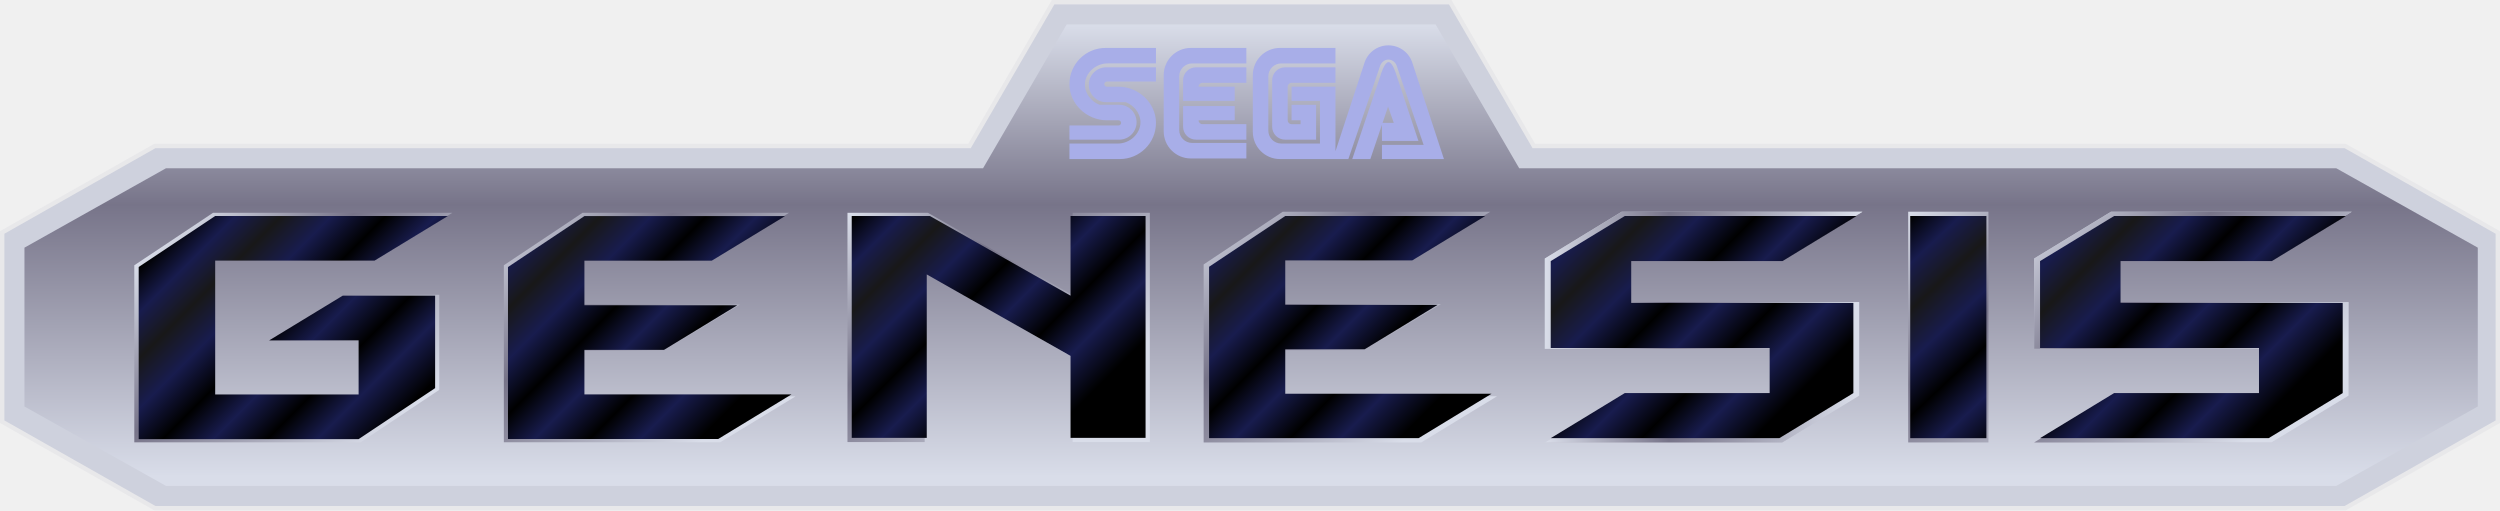
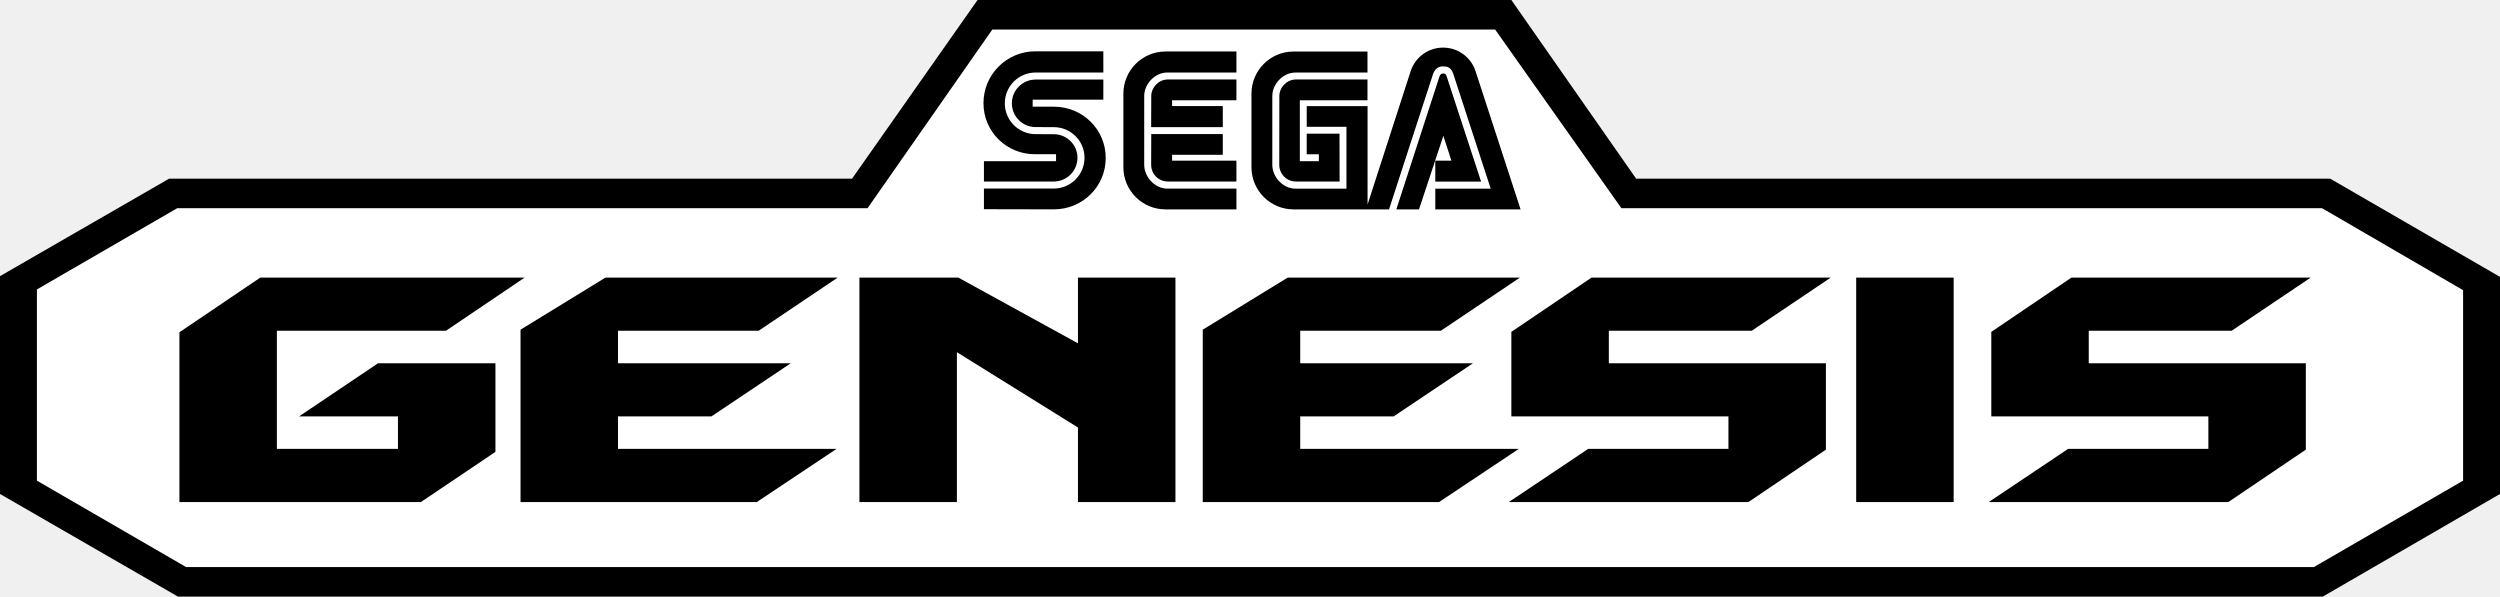
- <svg xmlns="http://www.w3.org/2000/svg" fill="#e8e8ea" version="1.1" id="Layer_1" x="0px" y="0px" width="568.929px" height="116.145px" viewBox="-1 -1 568.929 116.145" enable-background="new -1 -1 568.929 116.145" xml:space="preserve">
-   <g>
-     <polygon points="533.056,31.853 532.827,31.721 348.343,31.721 329.321,-1 238.374,-1 219.347,31.721 34.106,31.721 -1,51.605    -1,95.259 33.88,115.018 34.108,115.145 532.825,115.145 567.675,95.404 567.929,95.259 567.929,51.607  " />
-     <polygon fill="#CED1DD" points="0,52.188 0,94.677 34.37,114.145 532.56,114.145 566.929,94.677 566.929,52.19 532.56,32.72    347.767,32.72 328.744,0 238.948,0 219.923,32.72 34.37,32.72  " />
-     <linearGradient id="path14_1_" gradientUnits="userSpaceOnUse" x1="308.144" y1="1410.964" x2="308.144" y2="1515.981" gradientTransform="matrix(1 0 0 1 -24.4248 -1406.4)">
-       <stop offset="0" style="stop-color:#D9DDE9" />
-       <stop offset="0.39" style="stop-color:#777489" />
-       <stop offset="0.98" style="stop-color:#D9DDE9" />
-     </linearGradient>
-     <path id="path14" fill="url(#path14_1_)" d="M344.724,37.286L325.701,4.564h-0.252h-83.458h-0.25l-19.025,32.723H36.777   L4.565,55.36v36.148l32.212,18.072h493.885l32.211-18.072V55.36l-32.211-18.072L344.724,37.286L344.724,37.286z" />
-     <path id="path16" fill="#A8AEE8" d="M309.46,13.469l-7.131,21.726h3.521l7.146-20.979c0.26-0.959,1.043-1.659,1.963-1.659   c0.931,0,1.713,0.7,1.974,1.659l6.041,17.746h-9.479v3.232H327.6l-7.132-21.726c-0.684-2.396-2.893-4.146-5.51-4.146   C312.351,9.321,310.146,11.071,309.46,13.469z M313.638,26.961l1.248-3.706l1.301,3.706H313.638z M313.121,16.323l-6.387,18.872   h4.117l2.643-7.822v3.697h8.295l-4.926-14.747c-0.25-0.821-0.996-3.182-1.873-3.182C314.109,13.141,313.363,15.501,313.121,16.323   L313.121,16.323z M290.572,13.438h12.344v-3.53h-12.639c-3.408,0-6.172,2.771-6.172,6.18v12.936c0,3.409,2.764,6.172,6.172,6.172   h12.639V18.726h-9.992v3.234h6.461v9.702h-8.813c-1.627,0-2.936-1.315-2.936-2.938v-12.35   C287.634,14.755,288.945,13.438,290.572,13.438z M292.923,22.844v3.531h2.055v0.882h-2.055c-0.486,0-0.883-0.396-0.883-0.882   v-7.648c0-0.486,0.396-0.883,0.883-0.883h9.992V14.32h-11.461c-1.627,0-2.945,1.316-2.945,2.938v10.585   c0,1.622,1.318,2.938,2.945,2.938h7.055v-7.938L292.923,22.844L292.923,22.844z M270.292,13.438h12.344v-3.53h-12.641   c-3.408,0-6.17,2.771-6.17,6.18v12.792c0,3.408,2.762,6.179,6.17,6.179h12.641v-3.531h-12.344c-1.621,0-2.938-1.314-2.938-2.938   V16.376C267.354,14.755,268.671,13.438,270.292,13.438L270.292,13.438z M279.987,21.961v-3.234h-8.227   c0-0.486,0.395-0.883,0.883-0.883h9.992V14.32h-11.461c-1.621,0-2.936,1.316-2.936,2.938v4.703H279.987L279.987,21.961z    M279.987,23.14v3.234h-8.227c0,0.485,0.395,0.882,0.883,0.882h9.992v3.522h-11.461c-1.621,0-2.936-1.314-2.936-2.938v-4.703   L279.987,23.14L279.987,23.14z M249.784,27.547h-7.412v3.233h11.314h0.145c2.123-0.076,3.82-1.827,3.82-3.966   c0-2.189-1.773-3.972-3.965-3.972h-4.459c-1.803-0.686-3.334-2.474-3.334-4.559c0-2.679,2.467-4.848,5.145-4.848h11.027V9.907   h-11.469c-4.541,0-8.225,3.69-8.225,8.233c0,4.55,3.979,8.234,8.521,8.234v-0.038l0.023,0.038h2.625   c0.32,0,0.586,0.259,0.586,0.586c0,0.326-0.268,0.586-0.586,0.586H249.784L249.784,27.547z M254.646,17.554h7.42V14.32H250.75   h-0.152c-2.123,0.076-3.818,1.827-3.818,3.966c0,2.198,1.779,3.973,3.973,3.973h4.459c1.803,0.692,3.326,2.473,3.326,4.558   c0,2.68-2.465,4.849-5.146,4.849h-11.018v3.53h11.459c4.545,0,8.234-3.683,8.234-8.232c0-4.543-3.979-8.234-8.523-8.234v0.046   l-0.029-0.045h-2.619c-0.328,0-0.586-0.259-0.586-0.586c0-0.319,0.258-0.586,0.586-0.586L254.646,17.554L254.646,17.554z" />
-     <g>
-       <linearGradient id="polygon37_2_" gradientUnits="userSpaceOnUse" x1="220.795" y1="1450.026" x2="270.307" y2="1499.537" gradientTransform="matrix(1 0 0 1 -24.4248 -1406.4)">
-         <stop offset="0" style="stop-color:#D9DDE9" />
-         <stop offset="0.39" style="stop-color:#777489" />
-         <stop offset="0.98" style="stop-color:#D9DDE9" />
-       </linearGradient>
-       <polygon id="polygon37" fill="url(#polygon37_2_)" points="260.669,47.433 260.669,99.606 243.101,99.606 243.101,80.333     209.429,61.171 209.429,99.606 191.86,99.606 191.86,47.433 210.161,47.433 243.101,66.173 243.101,47.433   " />
-       <linearGradient id="polygon37_3_" gradientUnits="userSpaceOnUse" x1="221.69" y1="1450.804" x2="269.721" y2="1498.835" gradientTransform="matrix(1 0 0 1 -24.4248 -1406.4)">
-         <stop offset="0" style="stop-color:#000000" />
-         <stop offset="0.11" style="stop-color:#181C4E" />
-         <stop offset="0.22" style="stop-color:#181818" />
-         <stop offset="0.34" style="stop-color:#181C4E" />
-         <stop offset="0.47" style="stop-color:#000000" />
-         <stop offset="0.59" style="stop-color:#181C4E" />
-         <stop offset="0.72" style="stop-color:#000000" />
-         <stop offset="0.84" style="stop-color:#181C4E" />
-         <stop offset="0.98" style="stop-color:#000000" />
-       </linearGradient>
-       <polygon id="polygon37_1_" fill="url(#polygon37_3_)" points="259.698,48.156 259.698,98.649 242.626,98.649 242.626,79.995     209.903,61.45 209.903,98.649 192.83,98.649 192.83,48.156 210.614,48.156 242.626,66.29 242.626,48.156   " />
-     </g>
-     <g>
-       <linearGradient id="rect58_2_" gradientUnits="userSpaceOnUse" x1="449.509" y1="1461.434" x2="499.751" y2="1514.88" gradientTransform="matrix(1 0 0 1 -24.4248 -1406.4)">
-         <stop offset="0" style="stop-color:#D9DDE9" />
-         <stop offset="0.39" style="stop-color:#777489" />
-         <stop offset="0.98" style="stop-color:#D9DDE9" />
-       </linearGradient>
-       <rect id="rect58" x="433.251" y="47.179" fill="url(#rect58_2_)" width="18.262" height="52.509" />
-       <linearGradient id="rect58_3_" gradientUnits="userSpaceOnUse" x1="450.21" y1="1462.18" x2="498.416" y2="1513.46" gradientTransform="matrix(1 0 0 1 -24.4248 -1406.4)">
-         <stop offset="0" style="stop-color:#000000" />
-         <stop offset="0.11" style="stop-color:#181C4E" />
-         <stop offset="0.22" style="stop-color:#181818" />
-         <stop offset="0.34" style="stop-color:#181C4E" />
-         <stop offset="0.47" style="stop-color:#000000" />
-         <stop offset="0.59" style="stop-color:#181C4E" />
-         <stop offset="0.72" style="stop-color:#000000" />
-         <stop offset="0.84" style="stop-color:#181C4E" />
-         <stop offset="0.98" style="stop-color:#000000" />
-       </linearGradient>
-       <rect id="rect58_1_" x="433.716" y="48.156" fill="url(#rect58_3_)" width="17.332" height="50.559" />
-     </g>
-     <g>
-       <linearGradient id="polygon79_2_" gradientUnits="userSpaceOnUse" x1="300.5" y1="1450.364" x2="350.308" y2="1500.173" gradientTransform="matrix(1 0 0 1 -24.4248 -1406.4)">
-         <stop offset="0" style="stop-color:#D9DDE9" />
-         <stop offset="0.39" style="stop-color:#777489" />
-         <stop offset="0.98" style="stop-color:#D9DDE9" />
-       </linearGradient>
-       <polygon id="polygon79" fill="url(#polygon79_2_)" points="320.921,57.68 290.917,57.68 290.917,68.182 326.921,68.182     309.669,78.684 290.917,78.684 290.917,89.186 339.673,89.186 322.421,99.688 272.915,99.688 272.915,59.182 290.917,47.179     338.173,47.179   " />
-       <linearGradient id="polygon79_3_" gradientUnits="userSpaceOnUse" x1="301.62" y1="1451.46" x2="349.578" y2="1499.419" gradientTransform="matrix(1 0 0 1 -24.4248 -1406.4)">
-         <stop offset="0" style="stop-color:#000000" />
-         <stop offset="0.11" style="stop-color:#181C4E" />
-         <stop offset="0.22" style="stop-color:#181818" />
-         <stop offset="0.34" style="stop-color:#181C4E" />
-         <stop offset="0.47" style="stop-color:#000000" />
-         <stop offset="0.59" style="stop-color:#181C4E" />
-         <stop offset="0.72" style="stop-color:#000000" />
-         <stop offset="0.84" style="stop-color:#181C4E" />
-         <stop offset="0.98" style="stop-color:#000000" />
-       </linearGradient>
-       <polygon id="polygon79_1_" fill="url(#polygon79_3_)" points="320.378,58.266 291.488,58.266 291.488,68.378 326.156,68.378     309.544,78.49 291.488,78.49 291.488,88.6 338.433,88.6 321.824,98.714 274.153,98.714 274.153,59.712 291.488,48.156     336.99,48.156   " />
-     </g>
-     <g>
-       <linearGradient id="polygon100_2_" gradientUnits="userSpaceOnUse" x1="141.228" y1="1450.637" x2="190.761" y2="1500.169" gradientTransform="matrix(1 0 0 1 -24.4248 -1406.4)">
-         <stop offset="0" style="stop-color:#D9DDE9" />
-         <stop offset="0.39" style="stop-color:#777489" />
-         <stop offset="0.98" style="stop-color:#D9DDE9" />
-       </linearGradient>
-       <polygon id="polygon100" fill="url(#polygon100_2_)" points="161.399,57.878 131.563,57.878 131.563,68.317 167.366,68.317     150.21,78.762 131.563,78.762 131.563,89.204 180.047,89.204 162.89,99.647 113.66,99.647 113.66,59.368 131.563,47.433     178.555,47.433   " />
-       <linearGradient id="polygon100_3_" gradientUnits="userSpaceOnUse" x1="142.081" y1="1451.468" x2="190.206" y2="1499.594" gradientTransform="matrix(1 0 0 1 -24.4248 -1406.4)">
-         <stop offset="0" style="stop-color:#000000" />
-         <stop offset="0.11" style="stop-color:#181C4E" />
-         <stop offset="0.22" style="stop-color:#181818" />
-         <stop offset="0.34" style="stop-color:#181C4E" />
-         <stop offset="0.47" style="stop-color:#000000" />
-         <stop offset="0.59" style="stop-color:#181C4E" />
-         <stop offset="0.72" style="stop-color:#000000" />
-         <stop offset="0.84" style="stop-color:#181C4E" />
-         <stop offset="0.98" style="stop-color:#000000" />
-       </linearGradient>
-       <polygon id="polygon100_1_" fill="url(#polygon100_3_)" points="160.984,58.319 131.996,58.319 131.996,68.468 166.783,68.468     150.113,78.615 131.996,78.615 131.996,88.76 179.104,88.76 162.436,98.905 114.601,98.905 114.601,59.768 131.996,48.174     177.654,48.174   " />
-     </g>
-     <g>
-       <linearGradient id="polygon121_2_" gradientUnits="userSpaceOnUse" x1="64.992" y1="1454.767" x2="113.868" y2="1503.642" gradientTransform="matrix(1 0 0 1 -24.4248 -1406.4)">
-         <stop offset="0" style="stop-color:#D9DDE9" />
-         <stop offset="0.39" style="stop-color:#777489" />
-         <stop offset="0.98" style="stop-color:#D9DDE9" />
-       </linearGradient>
-       <polygon id="polygon121" fill="url(#polygon121_2_)" points="29.562,59.372 47.47,47.433 101.942,47.433 84.779,57.882     47.47,57.882 47.47,89.219 81.048,89.219 81.048,76.534 60.155,76.534 77.317,66.089 98.958,66.089 98.958,87.727 81.048,99.667     29.562,99.667   " />
-       <linearGradient id="polygon121_3_" gradientUnits="userSpaceOnUse" x1="65.687" y1="1455.464" x2="113.198" y2="1502.976" gradientTransform="matrix(1 0 0 1 -24.4248 -1406.4)">
-         <stop offset="0" style="stop-color:#000000" />
-         <stop offset="0.11" style="stop-color:#181C4E" />
-         <stop offset="0.22" style="stop-color:#181818" />
-         <stop offset="0.34" style="stop-color:#181C4E" />
-         <stop offset="0.47" style="stop-color:#000000" />
-         <stop offset="0.59" style="stop-color:#181C4E" />
-         <stop offset="0.72" style="stop-color:#000000" />
-         <stop offset="0.84" style="stop-color:#181C4E" />
-         <stop offset="0.98" style="stop-color:#000000" />
-       </linearGradient>
-       <polygon id="polygon121_1_" fill="url(#polygon121_3_)" points="30.563,59.76 47.971,48.156 100.922,48.156 84.238,58.311     47.971,58.311 47.971,88.776 80.611,88.776 80.611,76.444 60.302,76.444 76.985,66.29 98.021,66.29 98.021,87.325 80.611,98.93     30.563,98.93   " />
-     </g>
-     <g>
-       <polygon fill="#C2C4D2" points="422.089,89.034 404.587,99.688 350.558,99.688 368.06,89.034 402.304,89.034 402.304,78.382     350.558,78.382 350.558,57.835 368.06,47.179 422.851,47.179 405.349,57.835 369.582,57.835 369.582,67.725 422.089,67.725   " />
-       <linearGradient id="polygon142_2_" gradientUnits="userSpaceOnUse" x1="350.523" y1="-651.4" x2="422.816" y2="-651.4" gradientTransform="matrix(1 0 0 -1 0.0352 -577.9663)">
-         <stop offset="0" style="stop-color:#D9DDE9" />
-         <stop offset="0.39" style="stop-color:#777489" />
-         <stop offset="0.98" style="stop-color:#D9DDE9" />
-       </linearGradient>
-       <polygon id="polygon142" fill="url(#polygon142_2_)" points="402.304,89.034 402.304,78.382 350.558,78.382 350.558,57.835     368.06,47.179 422.851,47.179 405.349,57.835 369.582,57.835 369.582,67.725 422.089,67.725 422.089,89.034 404.587,99.688     350.558,99.688 368.06,89.034   " />
-       <linearGradient id="polygon142_3_" gradientUnits="userSpaceOnUse" x1="381.426" y1="1450.132" x2="430.443" y2="1499.149" gradientTransform="matrix(1 0 0 1 -24.4248 -1406.4)">
-         <stop offset="0" style="stop-color:#000000" />
-         <stop offset="0.11" style="stop-color:#181C4E" />
-         <stop offset="0.22" style="stop-color:#181818" />
-         <stop offset="0.34" style="stop-color:#181C4E" />
-         <stop offset="0.47" style="stop-color:#000000" />
-         <stop offset="0.59" style="stop-color:#181C4E" />
-         <stop offset="0.72" style="stop-color:#000000" />
-         <stop offset="0.84" style="stop-color:#181C4E" />
-         <stop offset="0.98" style="stop-color:#000000" />
-       </linearGradient>
-       <polygon id="polygon142_1_" fill="url(#polygon142_3_)" points="401.724,88.454 401.724,78.198 351.902,78.198 351.902,58.413     368.753,48.156 421.507,48.156 404.656,58.413 370.218,58.413 370.218,67.938 420.775,67.938 420.775,88.454 403.923,98.714     351.902,98.714 368.753,88.454   " />
-     </g>
-     <g>
-       <polygon fill="#C2C4D2" points="533.447,89.034 515.945,99.688 461.914,99.688 479.417,89.034 513.662,89.034 513.662,78.382     461.914,78.382 461.914,57.835 479.417,47.179 534.207,47.179 516.705,57.835 480.939,57.835 480.939,67.725 533.447,67.725   " />
-       <linearGradient id="polygon163_2_" gradientUnits="userSpaceOnUse" x1="491.636" y1="1448.985" x2="542.546" y2="1499.895" gradientTransform="matrix(1 0 0 1 -24.4248 -1406.4)">
-         <stop offset="0" style="stop-color:#D9DDE9" />
-         <stop offset="0.39" style="stop-color:#777489" />
-         <stop offset="0.98" style="stop-color:#D9DDE9" />
-       </linearGradient>
-       <polygon id="polygon163" fill="url(#polygon163_2_)" points="513.662,89.034 513.662,78.382 461.914,78.382 461.914,57.835     479.417,47.179 534.207,47.179 516.705,57.835 480.939,57.835 480.939,67.725 533.447,67.725 533.447,89.034 515.945,99.688     461.914,99.688 479.417,89.034   " />
-       <linearGradient id="polygon163_3_" gradientUnits="userSpaceOnUse" x1="492.782" y1="1450.132" x2="541.799" y2="1499.149" gradientTransform="matrix(1 0 0 1 -24.4248 -1406.4)">
-         <stop offset="0" style="stop-color:#000000" />
-         <stop offset="0.11" style="stop-color:#181C4E" />
-         <stop offset="0.22" style="stop-color:#181818" />
-         <stop offset="0.34" style="stop-color:#181C4E" />
-         <stop offset="0.47" style="stop-color:#000000" />
-         <stop offset="0.59" style="stop-color:#181C4E" />
-         <stop offset="0.72" style="stop-color:#000000" />
-         <stop offset="0.84" style="stop-color:#181C4E" />
-         <stop offset="0.98" style="stop-color:#000000" />
-       </linearGradient>
-       <polygon id="polygon163_1_" fill="url(#polygon163_3_)" points="513.082,88.454 513.082,78.198 463.257,78.198 463.257,58.413     480.111,48.156 532.865,48.156 516.011,58.413 481.576,58.413 481.576,67.938 532.132,67.938 532.132,88.454 515.279,98.714     463.257,98.714 480.111,88.454   " />
-     </g>
+ <svg xmlns="http://www.w3.org/2000/svg" version="1.1" width="175.747" height="41.94" viewBox="0 0 175.747 41.94" id="Ebene_1" xml:space="preserve">
+   <defs id="defs43" />
+   <g transform="translate(-208.504,-398.761)" id="g3">
+     <polygon points="371.794,440.701 384.251,433.486 384.251,418.225 372.314,411.322 323.523,411.322 314.751,398.761 277.225,398.761 268.401,411.322 220.39,411.322 220.39,411.322 208.504,418.173 208.504,433.486 221.013,440.701 " id="polygon7" style="fill-rule:evenodd" />
+     <polygon points="211.099,432.55 221.583,438.623 371.171,438.623 381.656,432.55 381.656,419.16 371.744,413.398 322.486,413.398 313.611,400.837 278.263,400.837 278.263,400.837 269.491,413.398 220.961,413.398 211.099,419.108 " id="polygon9" style="fill:#ffffff;fill-rule:evenodd" />
+     <path d="m 289.429,410.349 c 0,0.658 0.536,1.179 1.179,1.172 h 4.815 v -1.466 h -4.522 v -0.411 h 3.563 v -1.459 h -5.028 l -0.007,2.164 0,0 z" id="path11" style="fill-rule:evenodd" />
+     <path d="m 289.436,405.515 c 0,-0.606 0.522,-1.169 1.172,-1.166 h 4.815 v 1.459 h -4.522 v 0.411 h 3.563 v 1.479 h -5.035 l 0.007,-2.183 0,0 z" id="path13" style="fill-rule:evenodd" />
+     <polygon points="321.603,424.298 336.863,424.298 336.863,430.371 331.414,434.056 314.57,434.056 320.15,430.318 330.011,430.318 330.011,428.035 314.751,428.035 314.751,422.091 320.384,418.277 320.384,418.277 337.201,418.277 331.646,422.013 321.603,422.013 " id="polygon15" style="fill-rule:evenodd" />
+     <polygon points="338.992,418.277 338.992,418.277 345.843,418.277 345.843,434.056 338.992,434.056 " id="polygon17" style="fill-rule:evenodd" />
+     <polygon points="355.341,424.298 370.601,424.298 370.601,430.371 365.15,434.056 348.308,434.056 353.888,430.318 363.75,430.318 363.75,428.035 348.49,428.035 348.49,422.091 354.121,418.277 354.121,418.277 370.939,418.277 365.384,422.013 355.341,422.013 " id="polygon19" style="fill-rule:evenodd" />
+     <polygon points="299.908,430.318 299.908,428.035 306.472,428.035 312.052,424.298 299.908,424.298 299.908,422.013 309.794,422.013 315.349,418.277 299.025,418.277 293.056,421.937 293.056,421.937 293.056,434.056 309.666,434.056 315.271,430.318 " id="polygon21" style="fill-rule:evenodd" />
+     <polygon points="251.948,430.318 251.948,428.035 258.514,428.035 264.093,424.298 251.948,424.298 251.948,422.013 261.835,422.013 267.389,418.277 251.065,418.277 245.097,421.937 245.097,421.937 245.097,434.056 261.706,434.056 267.312,430.318 " id="polygon23" style="fill-rule:evenodd" />
+     <polygon points="284.284,428.814 275.772,423.519 275.772,434.056 268.92,434.056 268.92,418.277 275.875,418.277 284.284,422.896 284.284,418.277 284.284,418.277 291.136,418.277 291.136,434.056 284.284,434.056 " id="polygon25" style="fill-rule:evenodd" />
+     <polygon points="227.968,422.013 227.968,430.318 236.48,430.318 236.48,428.035 229.525,428.035 235.079,424.298 243.332,424.298 243.332,430.527 238.089,434.056 221.117,434.056 221.117,422.119 221.117,422.119 226.8,418.277 245.382,418.277 239.854,422.013 " id="polygon27" style="fill-rule:evenodd" />
+     <path d="m 290.436,402.382 c -1.634,0 -2.96,1.325 -2.96,2.959 v 5.18 c 0,1.634 1.326,2.959 2.96,2.959 h 4.988 v -1.459 h -4.864 c -0.858,0 -1.619,-0.813 -1.619,-1.671 v -4.84 c 0,-0.858 0.761,-1.651 1.619,-1.651 h 4.864 v -1.479 h -4.988 l 0,0.002 z" id="path29" style="fill-rule:evenodd" />
+     <path d="m 299.88,410.095 v -4.287 h 4.756 v -1.459 h -5.023 c -0.65,-0.003 -1.172,0.56 -1.172,1.166 l -0.006,4.834 c 0,0.658 0.535,1.179 1.178,1.172 h 3.064 l -0.008,-3.362 h -2.305 v 1.446 h 0.852 v 0.489 h -1.336 l 0,0.001 z" id="path31" style="fill-rule:evenodd" />
+     <path d="m 286.066,402.368 h -4.779 c -2.013,0 -3.646,1.632 -3.646,3.645 0,2.014 1.633,3.607 3.646,3.59 h 1.456 v 0.492 h -5.07 l 0,1.427 h 4.905 c 0.922,0 1.67,-0.748 1.67,-1.669 0,-0.922 -0.748,-1.657 -1.67,-1.657 l -1.271,-0.005 c -1.196,0 -2.166,-0.97 -2.166,-2.166 0,-1.196 0.969,-2.166 2.166,-2.166 h 4.762 l -0.003,-1.491 0,0 z" id="path33" style="fill-rule:evenodd" />
+     <path d="m 286.066,405.769 h -4.967 v 0.489 l 1.49,0.003 c 2.014,0 3.646,1.593 3.646,3.606 0,2.014 -1.632,3.611 -3.646,3.611 l -4.916,-0.01 0,-1.451 h 4.905 c 1.196,0 2.166,-0.969 2.166,-2.165 0,-1.196 -0.97,-2.153 -2.166,-2.153 l -1.271,-0.005 c -0.922,0 -1.67,-0.748 -1.67,-1.67 0,-0.922 0.748,-1.67 1.67,-1.67 h 4.762 l -0.003,1.415 0,0 z" id="path35" style="fill-rule:evenodd" />
+     <path d="m 310.193,404.099 c -0.059,-0.139 -0.08,-0.172 -0.24,-0.172 -0.16,0 -0.199,0.083 -0.26,0.222 l -3.029,9.331 1.594,0.002 1.713,-5.173 0.564,1.747 h -1.131 v 1.472 h 3.219 l -2.43,-7.429 0,0 z" id="path37" style="fill-rule:evenodd" />
+     <path d="m 299.441,413.481 c -1.634,0 -2.96,-1.325 -2.96,-2.959 v -5.18 c 0,-1.634 1.326,-2.959 2.96,-2.959 h 5.195 v 1.479 h -5.07 c -0.859,0 -1.62,0.793 -1.62,1.651 v 4.84 c 0,0.858 0.76,1.671 1.62,1.671 h 3.592 v -4.351 h -2.793 v -1.453 h 4.277 v 6.92 l 3.047,-9.428 c 0.328,-0.934 1.217,-1.604 2.264,-1.604 1.068,0 1.975,0.699 2.283,1.666 l 3.164,9.708 h -5.996 v -1.459 h 3.895 l -2.641,-8.097 c -0.154,-0.445 -0.43,-0.498 -0.705,-0.498 -0.287,0 -0.553,0.118 -0.703,0.525 l -3.1,9.529 h -6.709 l 0,-0.001 z" id="path39" style="fill-rule:evenodd" />
  </g>
</svg>
